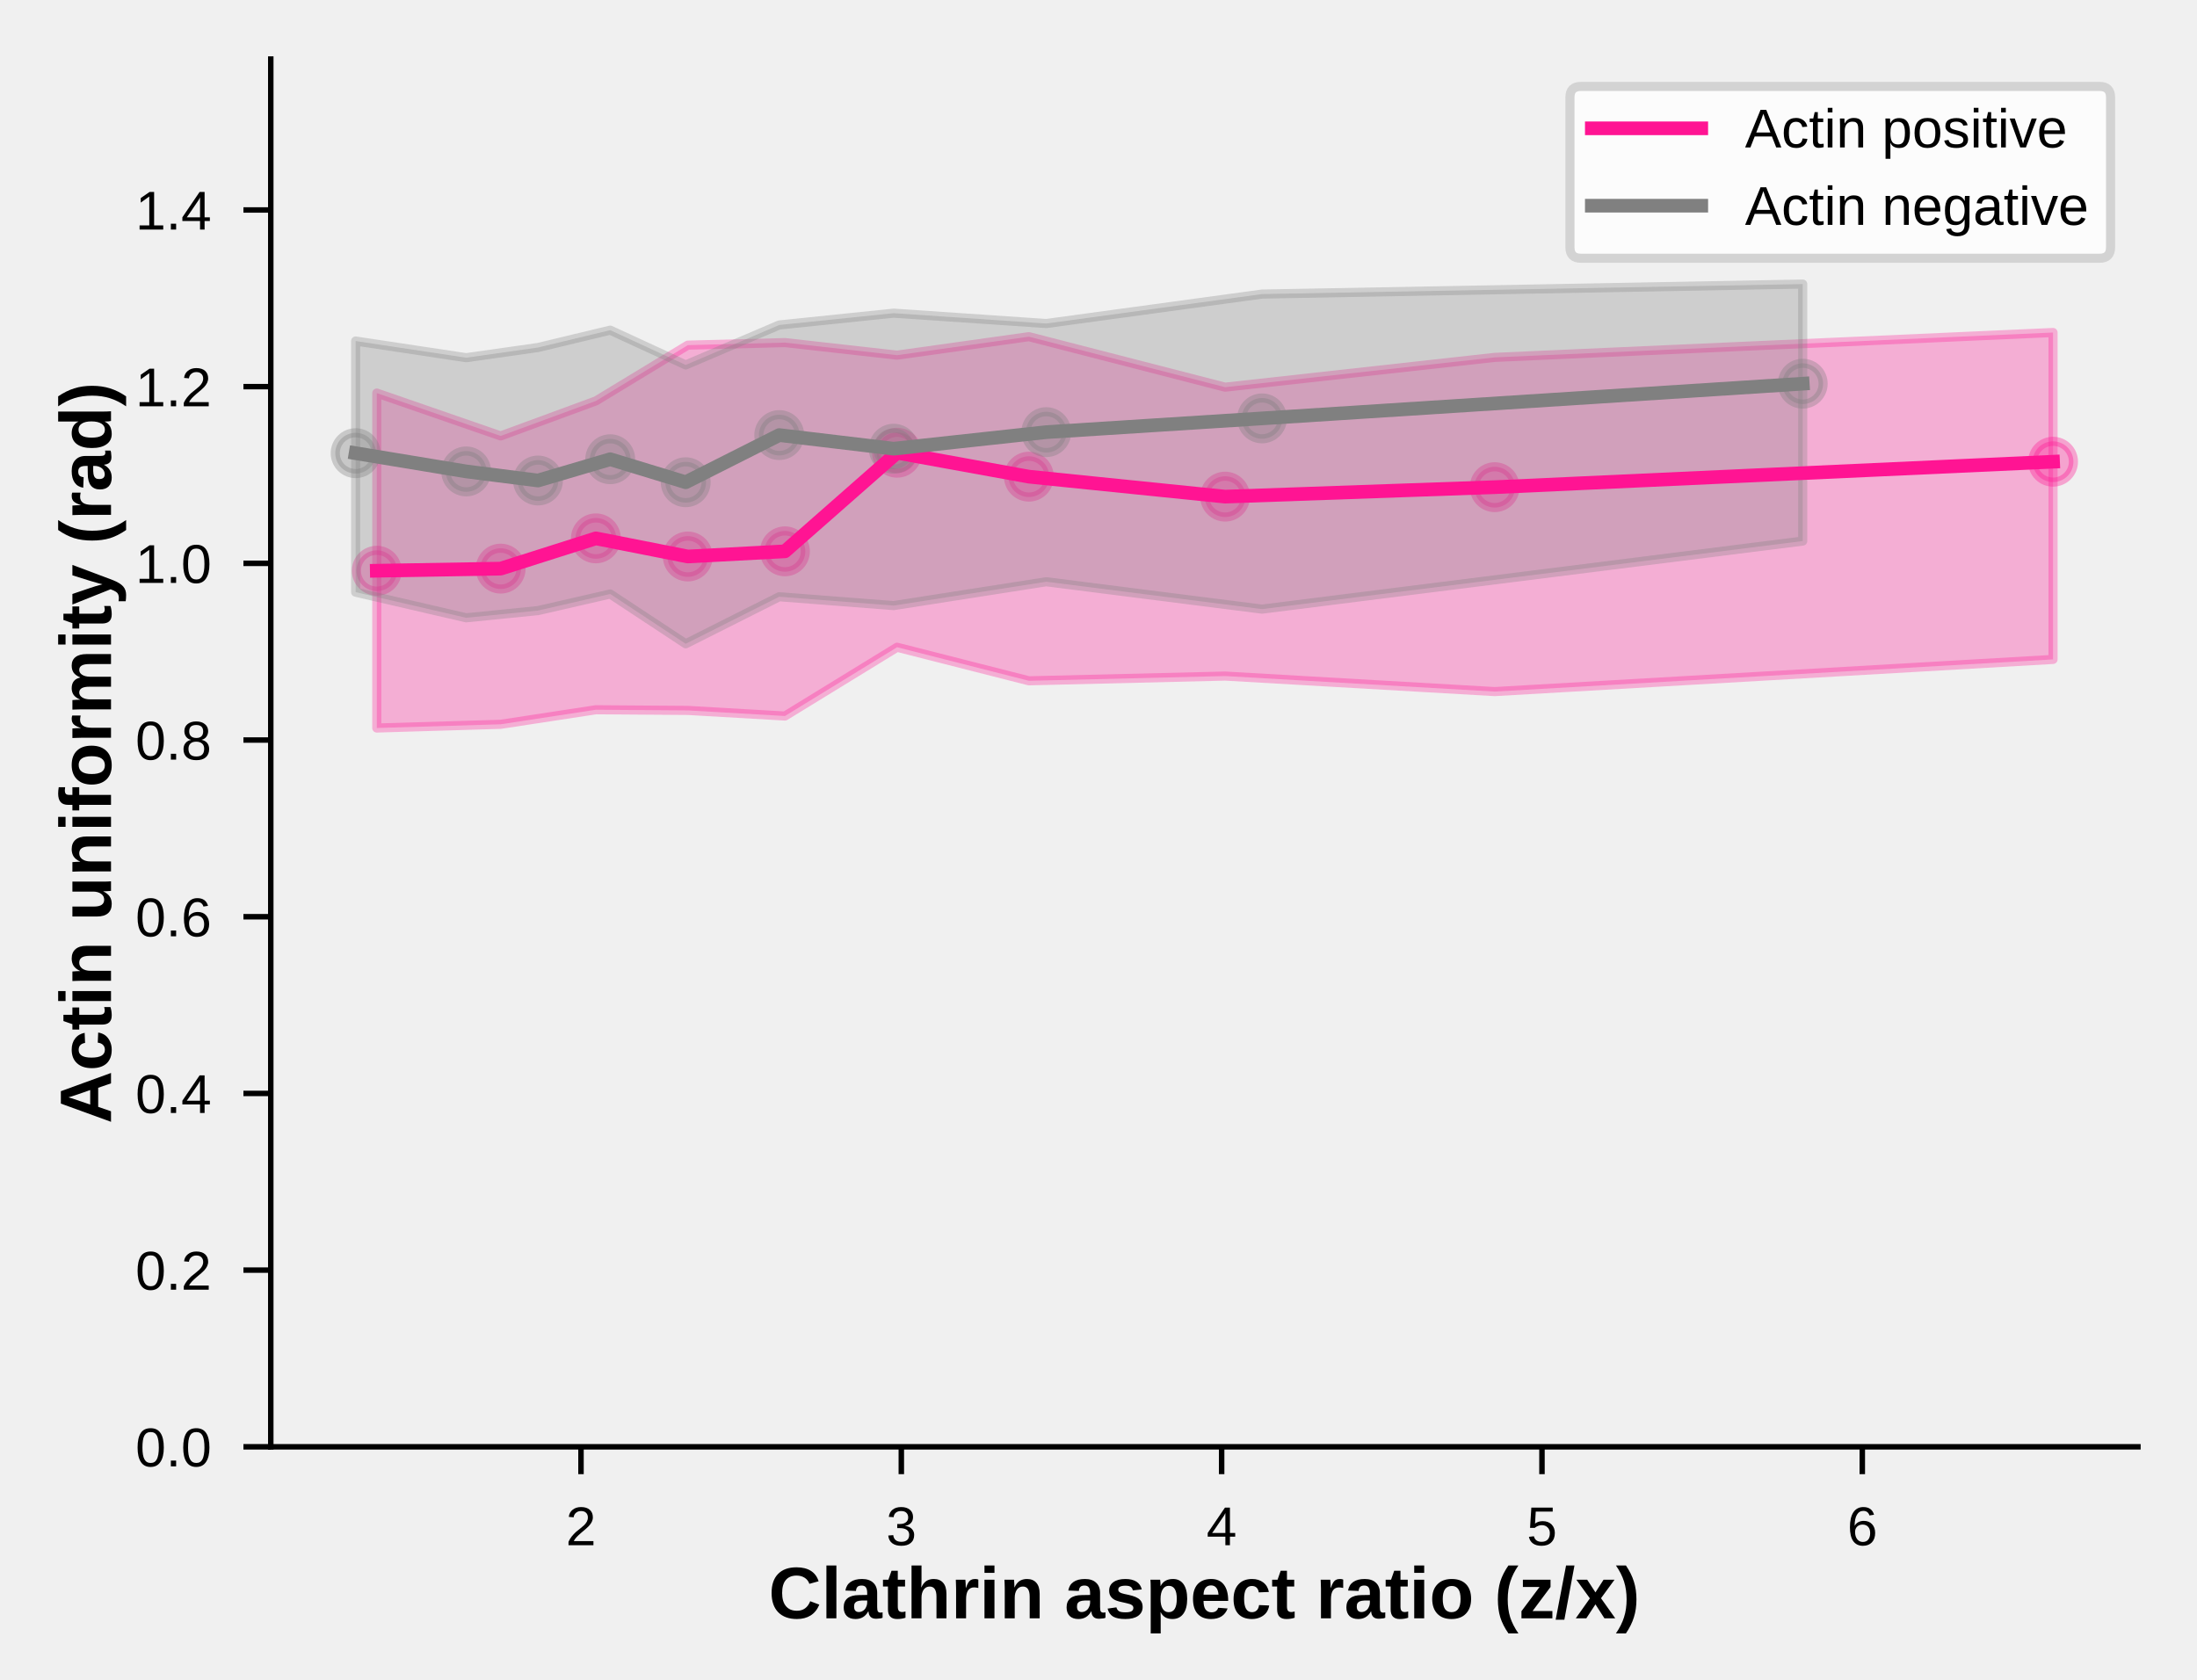
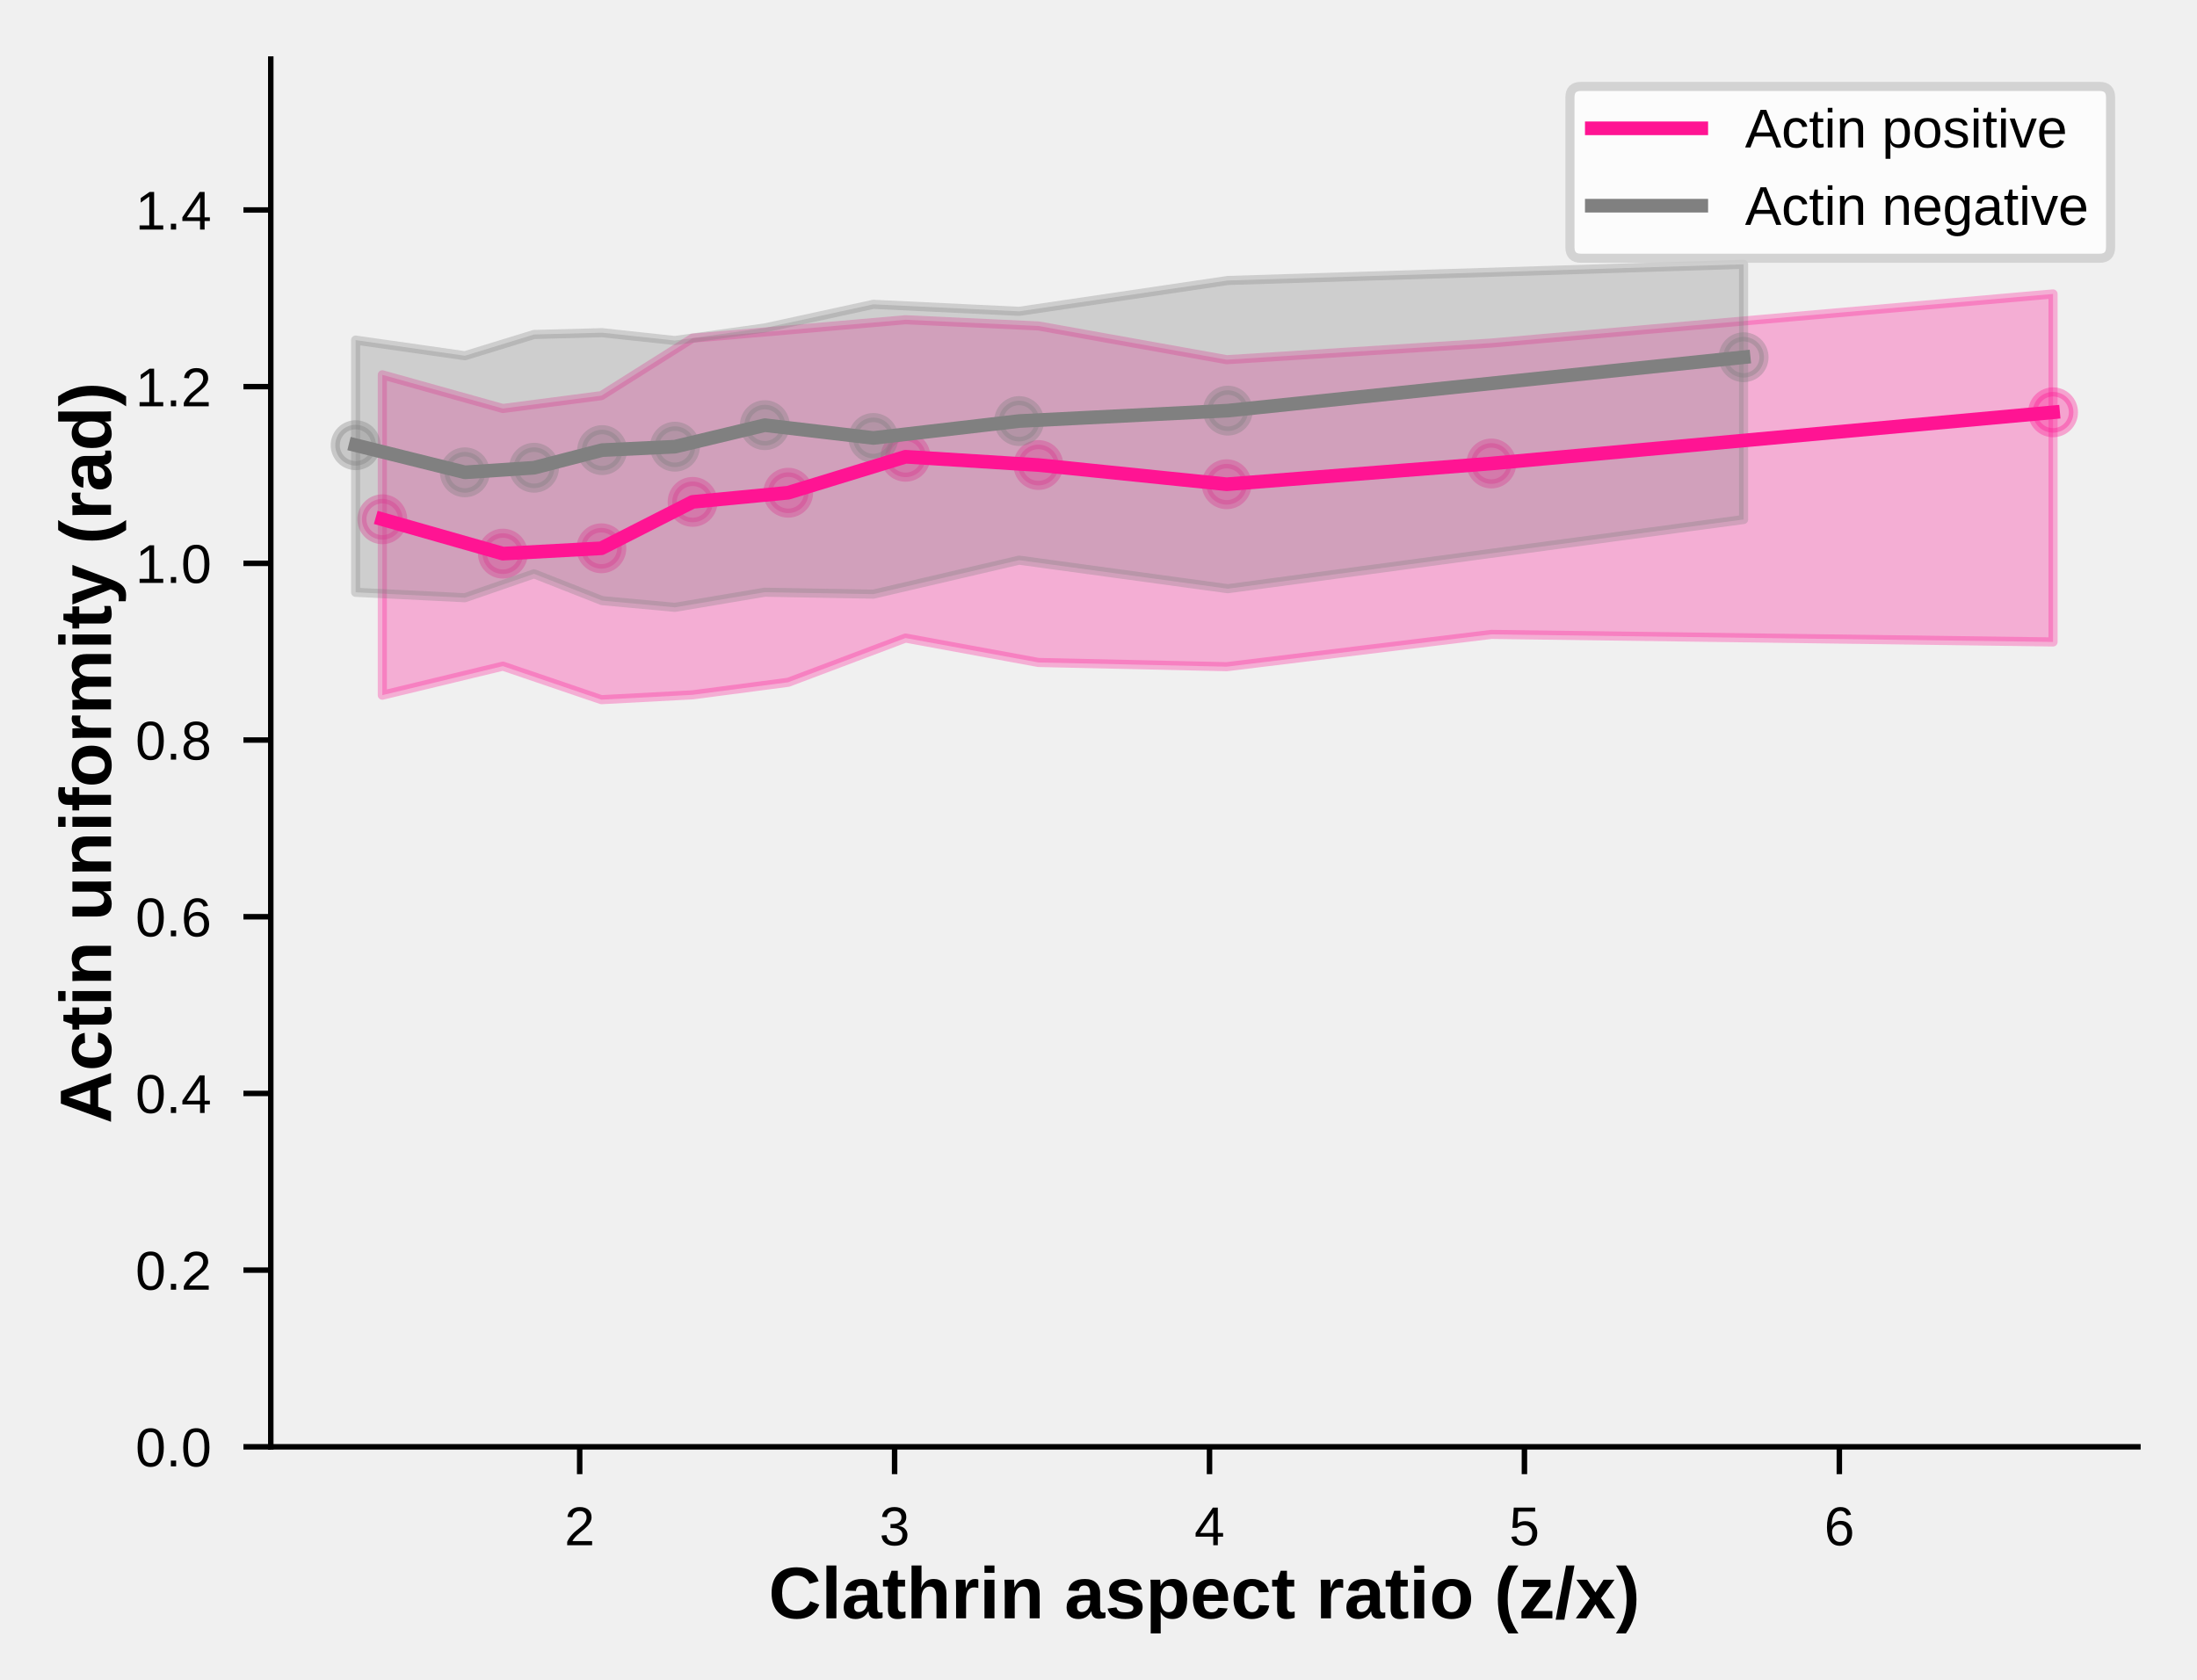
<svg xmlns="http://www.w3.org/2000/svg" xmlns:xlink="http://www.w3.org/1999/xlink" width="240.945pt" height="184.252pt" viewBox="0 0 240.945 184.252" version="1.1">
  <defs>
    <style type="text/css">*{stroke-linejoin: round; stroke-linecap: butt}</style>
  </defs>
  <g id="figure_1">
    <g id="patch_1">
      <path d="M 0 184.252  L 240.945 184.252  L 240.945 0  L 0 0  L 0 184.252  z " style="fill: none" />
    </g>
    <g id="axes_1">
      <g id="patch_2">
        <path d="M 29.696 158.696  L 234.465 158.696  L 234.465 6.48  L 29.696 6.48  L 29.696 158.696  z " style="fill: none" />
      </g>
      <g id="FillBetweenPolyCollection_1">
        <defs>
-           <path id="m3ff95aa279" d="M 41.322 -141.139  L 41.322 -104.398  L 54.908 -104.805  L 65.35 -106.401  L 75.431 -106.328  L 86.084 -105.713  L 98.383 -113.257  L 112.839 -109.576  L 134.358 -110.096  L 163.923 -108.394  L 225.157 -111.922  L 225.157 -147.781  L 225.157 -147.781  L 163.923 -145.052  L 134.358 -141.784  L 112.839 -147.324  L 98.383 -145.296  L 86.084 -146.675  L 75.431 -146.395  L 65.35 -140.277  L 54.908 -136.437  L 41.322 -141.139  z " style="stroke: #ff1493; stroke-opacity: 0.3" />
-         </defs>
-         <g clip-path="url(#p59ca053281)">
-           <use xlink:href="#m3ff95aa279" x="0" y="184.252" style="fill: #ff1493; fill-opacity: 0.3; stroke: #ff1493; stroke-opacity: 0.3" />
+           <path id="m974c22f3c7" d="M 41.928 -143.142  L 41.928 -107.999  L 55.151 -111.184  L 65.951 -107.507  L 75.959 -108.038  L 86.441 -109.414  L 99.309 -114.265  L 113.881 -111.588  L 134.528 -111.125  L 163.554 -114.667  L 225.157 -113.839  L 225.157 -152.011  L 225.157 -152.011  L 163.554 -146.625  L 134.528 -144.798  L 113.881 -148.5  L 99.309 -149.181  L 86.441 -148.059  L 75.959 -147.162  L 65.951 -140.855  L 55.151 -139.446  L 41.928 -143.142  z " style="stroke: #ff1493; stroke-opacity: 0.3" />
+         </defs>
+         <g clip-path="url(#p80ece120a3)">
+           <use xlink:href="#m974c22f3c7" x="0" y="184.252" style="fill: #ff1493; fill-opacity: 0.3; stroke: #ff1493; stroke-opacity: 0.3" />
        </g>
      </g>
      <g id="PathCollection_1">
        <defs>
-           <path id="m27bf905413" d="M 0 2.236  C 0.593 2.236 1.162 2 1.581 1.581  C 2 1.162 2.236 0.593 2.236 0  C 2.236 -0.593 2 -1.162 1.581 -1.581  C 1.162 -2 0.593 -2.236 0 -2.236  C -0.593 -2.236 -1.162 -2 -1.581 -1.581  C -2 -1.162 -2.236 -0.593 -2.236 0  C -2.236 0.593 -2 1.162 -1.581 1.581  C -1.162 2 -0.593 2.236 0 2.236  z " style="stroke: #ff1493; stroke-opacity: 0.35" />
-         </defs>
-         <g clip-path="url(#p59ca053281)">
-           <use xlink:href="#m27bf905413" x="41.322" y="62.601" style="fill: #ff1493; fill-opacity: 0.35; stroke: #ff1493; stroke-opacity: 0.35" />
-           <use xlink:href="#m27bf905413" x="54.908" y="62.371" style="fill: #ff1493; fill-opacity: 0.35; stroke: #ff1493; stroke-opacity: 0.35" />
-           <use xlink:href="#m27bf905413" x="65.35" y="59.051" style="fill: #ff1493; fill-opacity: 0.35; stroke: #ff1493; stroke-opacity: 0.35" />
-           <use xlink:href="#m27bf905413" x="75.431" y="61.04" style="fill: #ff1493; fill-opacity: 0.35; stroke: #ff1493; stroke-opacity: 0.35" />
-           <use xlink:href="#m27bf905413" x="86.084" y="60.474" style="fill: #ff1493; fill-opacity: 0.35; stroke: #ff1493; stroke-opacity: 0.35" />
-           <use xlink:href="#m27bf905413" x="98.383" y="49.659" style="fill: #ff1493; fill-opacity: 0.35; stroke: #ff1493; stroke-opacity: 0.35" />
-           <use xlink:href="#m27bf905413" x="112.839" y="52.283" style="fill: #ff1493; fill-opacity: 0.35; stroke: #ff1493; stroke-opacity: 0.35" />
-           <use xlink:href="#m27bf905413" x="134.358" y="54.474" style="fill: #ff1493; fill-opacity: 0.35; stroke: #ff1493; stroke-opacity: 0.35" />
-           <use xlink:href="#m27bf905413" x="163.923" y="53.437" style="fill: #ff1493; fill-opacity: 0.35; stroke: #ff1493; stroke-opacity: 0.35" />
-           <use xlink:href="#m27bf905413" x="225.157" y="50.644" style="fill: #ff1493; fill-opacity: 0.35; stroke: #ff1493; stroke-opacity: 0.35" />
+           <path id="m8878a5663b" d="M 0 2.236  C 0.593 2.236 1.162 2 1.581 1.581  C 2 1.162 2.236 0.593 2.236 0  C 2.236 -0.593 2 -1.162 1.581 -1.581  C 1.162 -2 0.593 -2.236 0 -2.236  C -0.593 -2.236 -1.162 -2 -1.581 -1.581  C -2 -1.162 -2.236 -0.593 -2.236 0  C -2.236 0.593 -2 1.162 -1.581 1.581  C -1.162 2 -0.593 2.236 0 2.236  z " style="stroke: #ff1493; stroke-opacity: 0.35" />
+         </defs>
+         <g clip-path="url(#p80ece120a3)">
+           <use xlink:href="#m8878a5663b" x="41.928" y="56.957" style="fill: #ff1493; fill-opacity: 0.35; stroke: #ff1493; stroke-opacity: 0.35" />
+           <use xlink:href="#m8878a5663b" x="55.151" y="60.725" style="fill: #ff1493; fill-opacity: 0.35; stroke: #ff1493; stroke-opacity: 0.35" />
+           <use xlink:href="#m8878a5663b" x="65.951" y="60.14" style="fill: #ff1493; fill-opacity: 0.35; stroke: #ff1493; stroke-opacity: 0.35" />
+           <use xlink:href="#m8878a5663b" x="75.959" y="55.05" style="fill: #ff1493; fill-opacity: 0.35; stroke: #ff1493; stroke-opacity: 0.35" />
+           <use xlink:href="#m8878a5663b" x="86.441" y="54.045" style="fill: #ff1493; fill-opacity: 0.35; stroke: #ff1493; stroke-opacity: 0.35" />
+           <use xlink:href="#m8878a5663b" x="99.309" y="50.101" style="fill: #ff1493; fill-opacity: 0.35; stroke: #ff1493; stroke-opacity: 0.35" />
+           <use xlink:href="#m8878a5663b" x="113.881" y="51.007" style="fill: #ff1493; fill-opacity: 0.35; stroke: #ff1493; stroke-opacity: 0.35" />
+           <use xlink:href="#m8878a5663b" x="134.528" y="53.116" style="fill: #ff1493; fill-opacity: 0.35; stroke: #ff1493; stroke-opacity: 0.35" />
+           <use xlink:href="#m8878a5663b" x="163.554" y="50.839" style="fill: #ff1493; fill-opacity: 0.35; stroke: #ff1493; stroke-opacity: 0.35" />
+           <use xlink:href="#m8878a5663b" x="225.157" y="45.224" style="fill: #ff1493; fill-opacity: 0.35; stroke: #ff1493; stroke-opacity: 0.35" />
        </g>
      </g>
      <g id="FillBetweenPolyCollection_2">
        <defs>
-           <path id="mda4697a4d3" d="M 39.004 -146.846  L 39.004 -119.297  L 51.126 -116.487  L 59.001 -117.278  L 66.923 -119.097  L 75.2 -113.636  L 85.461 -118.797  L 98.01 -117.826  L 114.745 -120.442  L 138.409 -117.438  L 197.704 -124.904  L 197.704 -153.094  L 197.704 -153.094  L 138.409 -151.997  L 114.745 -148.766  L 98.01 -149.903  L 85.461 -148.607  L 75.2 -144.223  L 66.923 -148.039  L 59.001 -146.136  L 51.126 -145.017  L 39.004 -146.846  z " style="stroke: #808080; stroke-opacity: 0.3" />
-         </defs>
-         <g clip-path="url(#p59ca053281)">
-           <use xlink:href="#mda4697a4d3" x="0" y="184.252" style="fill: #808080; fill-opacity: 0.3; stroke: #808080; stroke-opacity: 0.3" />
+           <path id="me9267fe9df" d="M 39.004 -146.947  L 39.004 -119.283  L 50.983 -118.688  L 58.569 -121.31  L 66.038 -118.37  L 74.017 -117.635  L 83.878 -119.294  L 95.782 -119.081  L 111.765 -122.809  L 134.651 -119.678  L 191.22 -127.271  L 191.22 -155.262  L 191.22 -155.262  L 134.651 -153.487  L 111.765 -150.105  L 95.782 -150.873  L 83.878 -148.283  L 74.017 -146.901  L 66.038 -147.761  L 58.569 -147.564  L 50.983 -145.234  L 39.004 -146.947  z " style="stroke: #808080; stroke-opacity: 0.3" />
+         </defs>
+         <g clip-path="url(#p80ece120a3)">
+           <use xlink:href="#me9267fe9df" x="0" y="184.252" style="fill: #808080; fill-opacity: 0.3; stroke: #808080; stroke-opacity: 0.3" />
        </g>
      </g>
      <g id="PathCollection_2">
        <defs>
-           <path id="me05b516eec" d="M 0 2.236  C 0.593 2.236 1.162 2 1.581 1.581  C 2 1.162 2.236 0.593 2.236 0  C 2.236 -0.593 2 -1.162 1.581 -1.581  C 1.162 -2 0.593 -2.236 0 -2.236  C -0.593 -2.236 -1.162 -2 -1.581 -1.581  C -2 -1.162 -2.236 -0.593 -2.236 0  C -2.236 0.593 -2 1.162 -1.581 1.581  C -1.162 2 -0.593 2.236 0 2.236  z " style="stroke: #808080; stroke-opacity: 0.35" />
-         </defs>
-         <g clip-path="url(#p59ca053281)">
-           <use xlink:href="#me05b516eec" x="39.004" y="49.707" style="fill: #808080; fill-opacity: 0.35; stroke: #808080; stroke-opacity: 0.35" />
-           <use xlink:href="#me05b516eec" x="51.126" y="51.709" style="fill: #808080; fill-opacity: 0.35; stroke: #808080; stroke-opacity: 0.35" />
-           <use xlink:href="#me05b516eec" x="59.001" y="52.706" style="fill: #808080; fill-opacity: 0.35; stroke: #808080; stroke-opacity: 0.35" />
-           <use xlink:href="#me05b516eec" x="66.923" y="50.372" style="fill: #808080; fill-opacity: 0.35; stroke: #808080; stroke-opacity: 0.35" />
-           <use xlink:href="#me05b516eec" x="75.2" y="52.895" style="fill: #808080; fill-opacity: 0.35; stroke: #808080; stroke-opacity: 0.35" />
-           <use xlink:href="#me05b516eec" x="85.461" y="47.723" style="fill: #808080; fill-opacity: 0.35; stroke: #808080; stroke-opacity: 0.35" />
-           <use xlink:href="#me05b516eec" x="98.01" y="49.217" style="fill: #808080; fill-opacity: 0.35; stroke: #808080; stroke-opacity: 0.35" />
-           <use xlink:href="#me05b516eec" x="114.745" y="47.4" style="fill: #808080; fill-opacity: 0.35; stroke: #808080; stroke-opacity: 0.35" />
-           <use xlink:href="#me05b516eec" x="138.409" y="45.892" style="fill: #808080; fill-opacity: 0.35; stroke: #808080; stroke-opacity: 0.35" />
-           <use xlink:href="#me05b516eec" x="197.704" y="42.085" style="fill: #808080; fill-opacity: 0.35; stroke: #808080; stroke-opacity: 0.35" />
+           <path id="m1e2103bb73" d="M 0 2.236  C 0.593 2.236 1.162 2 1.581 1.581  C 2 1.162 2.236 0.593 2.236 0  C 2.236 -0.593 2 -1.162 1.581 -1.581  C 1.162 -2 0.593 -2.236 0 -2.236  C -0.593 -2.236 -1.162 -2 -1.581 -1.581  C -2 -1.162 -2.236 -0.593 -2.236 0  C -2.236 0.593 -2 1.162 -1.581 1.581  C -1.162 2 -0.593 2.236 0 2.236  z " style="stroke: #808080; stroke-opacity: 0.35" />
+         </defs>
+         <g clip-path="url(#p80ece120a3)">
+           <use xlink:href="#m1e2103bb73" x="39.004" y="48.832" style="fill: #808080; fill-opacity: 0.35; stroke: #808080; stroke-opacity: 0.35" />
+           <use xlink:href="#m1e2103bb73" x="50.983" y="51.808" style="fill: #808080; fill-opacity: 0.35; stroke: #808080; stroke-opacity: 0.35" />
+           <use xlink:href="#m1e2103bb73" x="58.569" y="51.306" style="fill: #808080; fill-opacity: 0.35; stroke: #808080; stroke-opacity: 0.35" />
+           <use xlink:href="#m1e2103bb73" x="66.038" y="49.371" style="fill: #808080; fill-opacity: 0.35; stroke: #808080; stroke-opacity: 0.35" />
+           <use xlink:href="#m1e2103bb73" x="74.017" y="48.996" style="fill: #808080; fill-opacity: 0.35; stroke: #808080; stroke-opacity: 0.35" />
+           <use xlink:href="#m1e2103bb73" x="83.878" y="46.635" style="fill: #808080; fill-opacity: 0.35; stroke: #808080; stroke-opacity: 0.35" />
+           <use xlink:href="#m1e2103bb73" x="95.782" y="48.039" style="fill: #808080; fill-opacity: 0.35; stroke: #808080; stroke-opacity: 0.35" />
+           <use xlink:href="#m1e2103bb73" x="111.765" y="46.184" style="fill: #808080; fill-opacity: 0.35; stroke: #808080; stroke-opacity: 0.35" />
+           <use xlink:href="#m1e2103bb73" x="134.651" y="45.041" style="fill: #808080; fill-opacity: 0.35; stroke: #808080; stroke-opacity: 0.35" />
+           <use xlink:href="#m1e2103bb73" x="191.22" y="39.184" style="fill: #808080; fill-opacity: 0.35; stroke: #808080; stroke-opacity: 0.35" />
        </g>
      </g>
      <g id="matplotlib.axis_1">
        <g id="xtick_1">
          <g id="line2d_1">
            <defs>
-               <path id="m6483775aae" d="M 0 0  L 0 3  " style="stroke: #000000; stroke-width: 0.6" />
+               <path id="m9b40ee0987" d="M 0 0  L 0 3  " style="stroke: #000000; stroke-width: 0.6" />
            </defs>
            <g>
-               <use xlink:href="#m6483775aae" x="63.718" y="158.696" style="stroke: #000000; stroke-width: 0.6" />
+               <use xlink:href="#m9b40ee0987" x="63.574" y="158.696" style="stroke: #000000; stroke-width: 0.6" />
            </g>
          </g>
          <g id="text_1">
-             <text style="font-size: 6px; font-family: 'Arial'; text-anchor: middle" x="63.718" y="169.49" transform="rotate(-0 63.7178 169.4904)">2</text>
+             <text style="font-size: 6px; font-family: 'Arial'; text-anchor: middle" x="63.574" y="169.49" transform="rotate(-0 63.57439 169.4904)">2</text>
          </g>
        </g>
        <g id="xtick_2">
          <g id="line2d_2">
            <g>
-               <use xlink:href="#m6483775aae" x="98.848" y="158.696" style="stroke: #000000; stroke-width: 0.6" />
+               <use xlink:href="#m9b40ee0987" x="98.111" y="158.696" style="stroke: #000000; stroke-width: 0.6" />
            </g>
          </g>
          <g id="text_2">
-             <text style="font-size: 6px; font-family: 'Arial'; text-anchor: middle" x="98.848" y="169.49" transform="rotate(-0 98.84794 169.4904)">3</text>
+             <text style="font-size: 6px; font-family: 'Arial'; text-anchor: middle" x="98.111" y="169.49" transform="rotate(-0 98.11085 169.4904)">3</text>
          </g>
        </g>
        <g id="xtick_3">
          <g id="line2d_3">
            <g>
-               <use xlink:href="#m6483775aae" x="133.978" y="158.696" style="stroke: #000000; stroke-width: 0.6" />
+               <use xlink:href="#m9b40ee0987" x="132.647" y="158.696" style="stroke: #000000; stroke-width: 0.6" />
            </g>
          </g>
          <g id="text_3">
-             <text style="font-size: 6px; font-family: 'Arial'; text-anchor: middle" x="133.978" y="169.49" transform="rotate(-0 133.9781 169.4904)">4</text>
+             <text style="font-size: 6px; font-family: 'Arial'; text-anchor: middle" x="132.647" y="169.49" transform="rotate(-0 132.6473 169.4904)">4</text>
          </g>
        </g>
        <g id="xtick_4">
          <g id="line2d_4">
            <g>
-               <use xlink:href="#m6483775aae" x="169.108" y="158.696" style="stroke: #000000; stroke-width: 0.6" />
+               <use xlink:href="#m9b40ee0987" x="167.184" y="158.696" style="stroke: #000000; stroke-width: 0.6" />
            </g>
          </g>
          <g id="text_4">
-             <text style="font-size: 6px; font-family: 'Arial'; text-anchor: middle" x="169.108" y="169.49" transform="rotate(-0 169.1082 169.4904)">5</text>
+             <text style="font-size: 6px; font-family: 'Arial'; text-anchor: middle" x="167.184" y="169.49" transform="rotate(-0 167.1838 169.4904)">5</text>
          </g>
        </g>
        <g id="xtick_5">
          <g id="line2d_5">
            <g>
-               <use xlink:href="#m6483775aae" x="204.238" y="158.696" style="stroke: #000000; stroke-width: 0.6" />
+               <use xlink:href="#m9b40ee0987" x="201.72" y="158.696" style="stroke: #000000; stroke-width: 0.6" />
            </g>
          </g>
          <g id="text_5">
-             <text style="font-size: 6px; font-family: 'Arial'; text-anchor: middle" x="204.238" y="169.49" transform="rotate(-0 204.2384 169.4904)">6</text>
+             <text style="font-size: 6px; font-family: 'Arial'; text-anchor: middle" x="201.72" y="169.49" transform="rotate(-0 201.7202 169.4904)">6</text>
          </g>
        </g>
        <g id="text_6">
          <text style="font-weight: 700; font-size: 8px; font-family: 'Arial'; text-anchor: middle" x="132.081" y="177.507" transform="rotate(-0 132.0806 177.5067)">Clathrin aspect ratio (z/x)</text>
        </g>
      </g>
      <g id="matplotlib.axis_2">
        <g id="ytick_1">
          <g id="line2d_6">
            <defs>
-               <path id="mc09bf9c027" d="M 0 0  L -3 0  " style="stroke: #000000; stroke-width: 0.6" />
+               <path id="mc0bbe102fc" d="M 0 0  L -3 0  " style="stroke: #000000; stroke-width: 0.6" />
            </defs>
            <g>
-               <use xlink:href="#mc09bf9c027" x="29.696" y="158.696" style="stroke: #000000; stroke-width: 0.6" />
+               <use xlink:href="#mc0bbe102fc" x="29.696" y="158.696" style="stroke: #000000; stroke-width: 0.6" />
            </g>
          </g>
          <g id="text_7">
            <text style="font-size: 6px; font-family: 'Arial'; text-anchor: end" x="23.196" y="160.843" transform="rotate(-0 23.19625 160.8431)">0.0</text>
          </g>
        </g>
        <g id="ytick_2">
          <g id="line2d_7">
            <g>
-               <use xlink:href="#mc09bf9c027" x="29.696" y="139.315" style="stroke: #000000; stroke-width: 0.6" />
+               <use xlink:href="#mc0bbe102fc" x="29.696" y="139.315" style="stroke: #000000; stroke-width: 0.6" />
            </g>
          </g>
          <g id="text_8">
            <text style="font-size: 6px; font-family: 'Arial'; text-anchor: end" x="23.196" y="141.462" transform="rotate(-0 23.19625 141.4624)">0.2</text>
          </g>
        </g>
        <g id="ytick_3">
          <g id="line2d_8">
            <g>
-               <use xlink:href="#mc09bf9c027" x="29.696" y="119.934" style="stroke: #000000; stroke-width: 0.6" />
+               <use xlink:href="#mc0bbe102fc" x="29.696" y="119.934" style="stroke: #000000; stroke-width: 0.6" />
            </g>
          </g>
          <g id="text_9">
            <text style="font-size: 6px; font-family: 'Arial'; text-anchor: end" x="23.196" y="122.082" transform="rotate(-0 23.19625 122.0816)">0.4</text>
          </g>
        </g>
        <g id="ytick_4">
          <g id="line2d_9">
            <g>
-               <use xlink:href="#mc09bf9c027" x="29.696" y="100.554" style="stroke: #000000; stroke-width: 0.6" />
+               <use xlink:href="#mc0bbe102fc" x="29.696" y="100.554" style="stroke: #000000; stroke-width: 0.6" />
            </g>
          </g>
          <g id="text_10">
            <text style="font-size: 6px; font-family: 'Arial'; text-anchor: end" x="23.196" y="102.701" transform="rotate(-0 23.19625 102.7009)">0.6</text>
          </g>
        </g>
        <g id="ytick_5">
          <g id="line2d_10">
            <g>
-               <use xlink:href="#mc09bf9c027" x="29.696" y="81.173" style="stroke: #000000; stroke-width: 0.6" />
+               <use xlink:href="#mc0bbe102fc" x="29.696" y="81.173" style="stroke: #000000; stroke-width: 0.6" />
            </g>
          </g>
          <g id="text_11">
            <text style="font-size: 6px; font-family: 'Arial'; text-anchor: end" x="23.196" y="83.32" transform="rotate(-0 23.19625 83.32023)">0.8</text>
          </g>
        </g>
        <g id="ytick_6">
          <g id="line2d_11">
            <g>
-               <use xlink:href="#mc09bf9c027" x="29.696" y="61.792" style="stroke: #000000; stroke-width: 0.6" />
+               <use xlink:href="#mc0bbe102fc" x="29.696" y="61.792" style="stroke: #000000; stroke-width: 0.6" />
            </g>
          </g>
          <g id="text_12">
            <text style="font-size: 6px; font-family: 'Arial'; text-anchor: end" x="23.196" y="63.94" transform="rotate(-0 23.19625 63.93953)">1.0</text>
          </g>
        </g>
        <g id="ytick_7">
          <g id="line2d_12">
            <g>
-               <use xlink:href="#mc09bf9c027" x="29.696" y="42.411" style="stroke: #000000; stroke-width: 0.6" />
+               <use xlink:href="#mc0bbe102fc" x="29.696" y="42.411" style="stroke: #000000; stroke-width: 0.6" />
            </g>
          </g>
          <g id="text_13">
            <text style="font-size: 6px; font-family: 'Arial'; text-anchor: end" x="23.196" y="44.559" transform="rotate(-0 23.19625 44.55882)">1.2</text>
          </g>
        </g>
        <g id="ytick_8">
          <g id="line2d_13">
            <g>
-               <use xlink:href="#mc09bf9c027" x="29.696" y="23.031" style="stroke: #000000; stroke-width: 0.6" />
+               <use xlink:href="#mc0bbe102fc" x="29.696" y="23.031" style="stroke: #000000; stroke-width: 0.6" />
            </g>
          </g>
          <g id="text_14">
            <text style="font-size: 6px; font-family: 'Arial'; text-anchor: end" x="23.196" y="25.178" transform="rotate(-0 23.19625 25.17811)">1.4</text>
          </g>
        </g>
        <g id="text_15">
          <text style="font-weight: 700; font-size: 8px; font-family: 'Arial'; text-anchor: middle" x="12.172" y="82.588" transform="rotate(-90 12.1725 82.58786)">Actin uniformity (rad)</text>
        </g>
      </g>
      <g id="line2d_14">
-         <path d="M 41.322 62.601  L 54.908 62.371  L 65.35 59.051  L 75.431 61.04  L 86.084 60.474  L 98.383 49.659  L 112.839 52.283  L 134.358 54.474  L 163.923 53.437  L 225.157 50.644  " clip-path="url(#p59ca053281)" style="fill: none; stroke: #ff1493; stroke-width: 1.5; stroke-linecap: square" />
+         <path d="M 41.928 56.957  L 55.151 60.725  L 65.951 60.14  L 75.959 55.05  L 86.441 54.045  L 99.309 50.101  L 113.881 51.007  L 134.528 53.116  L 163.554 50.839  L 225.157 45.224  " clip-path="url(#p80ece120a3)" style="fill: none; stroke: #ff1493; stroke-width: 1.5; stroke-linecap: square" />
      </g>
      <g id="line2d_15">
-         <path d="M 39.004 49.707  L 51.126 51.709  L 59.001 52.706  L 66.923 50.372  L 75.2 52.895  L 85.461 47.723  L 98.01 49.217  L 114.745 47.4  L 138.409 45.892  L 197.704 42.085  " clip-path="url(#p59ca053281)" style="fill: none; stroke: #808080; stroke-width: 1.5; stroke-linecap: square" />
+         <path d="M 39.004 48.832  L 50.983 51.808  L 58.569 51.306  L 66.038 49.371  L 74.017 48.996  L 83.878 46.635  L 95.782 48.039  L 111.765 46.184  L 134.651 45.041  L 191.22 39.184  " clip-path="url(#p80ece120a3)" style="fill: none; stroke: #808080; stroke-width: 1.5; stroke-linecap: square" />
      </g>
      <g id="patch_3">
        <path d="M 29.696 158.696  L 29.696 6.48  " style="fill: none; stroke: #000000; stroke-width: 0.6; stroke-linejoin: miter; stroke-linecap: square" />
      </g>
      <g id="patch_4">
        <path d="M 29.696 158.696  L 234.465 158.696  " style="fill: none; stroke: #000000; stroke-width: 0.6; stroke-linejoin: miter; stroke-linecap: square" />
      </g>
      <g id="legend_1">
        <g id="patch_5">
          <path d="M 173.376 28.325  L 230.265 28.325  Q 231.465 28.325 231.465 27.125  L 231.465 10.68  Q 231.465 9.48 230.265 9.48  L 173.376 9.48  Q 172.176 9.48 172.176 10.68  L 172.176 27.125  Q 172.176 28.325 173.376 28.325  z " style="fill: #ffffff; opacity: 0.8; stroke: #cccccc; stroke-linejoin: miter" />
        </g>
        <g id="line2d_16">
          <path d="M 174.576 14.075  L 180.576 14.075  L 186.576 14.075  " style="fill: none; stroke: #ff1493; stroke-width: 1.5; stroke-linecap: square" />
        </g>
        <g id="text_16">
          <text style="font-size: 6px; font-family: 'Arial'; text-anchor: start" x="191.376" y="16.175" transform="rotate(-0 191.3764 16.17469)">Actin positive</text>
        </g>
        <g id="line2d_17">
          <path d="M 174.576 22.562  L 180.576 22.562  L 186.576 22.562  " style="fill: none; stroke: #808080; stroke-width: 1.5; stroke-linecap: square" />
        </g>
        <g id="text_17">
          <text style="font-size: 6px; font-family: 'Arial'; text-anchor: start" x="191.376" y="24.662" transform="rotate(-0 191.3764 24.66187)">Actin negative</text>
        </g>
      </g>
    </g>
  </g>
  <defs>
-     <clipPath id="p59ca053281">
+     <clipPath id="p80ece120a3">
      <rect x="29.696" y="6.48" width="204.769" height="152.216" />
    </clipPath>
  </defs>
</svg>
